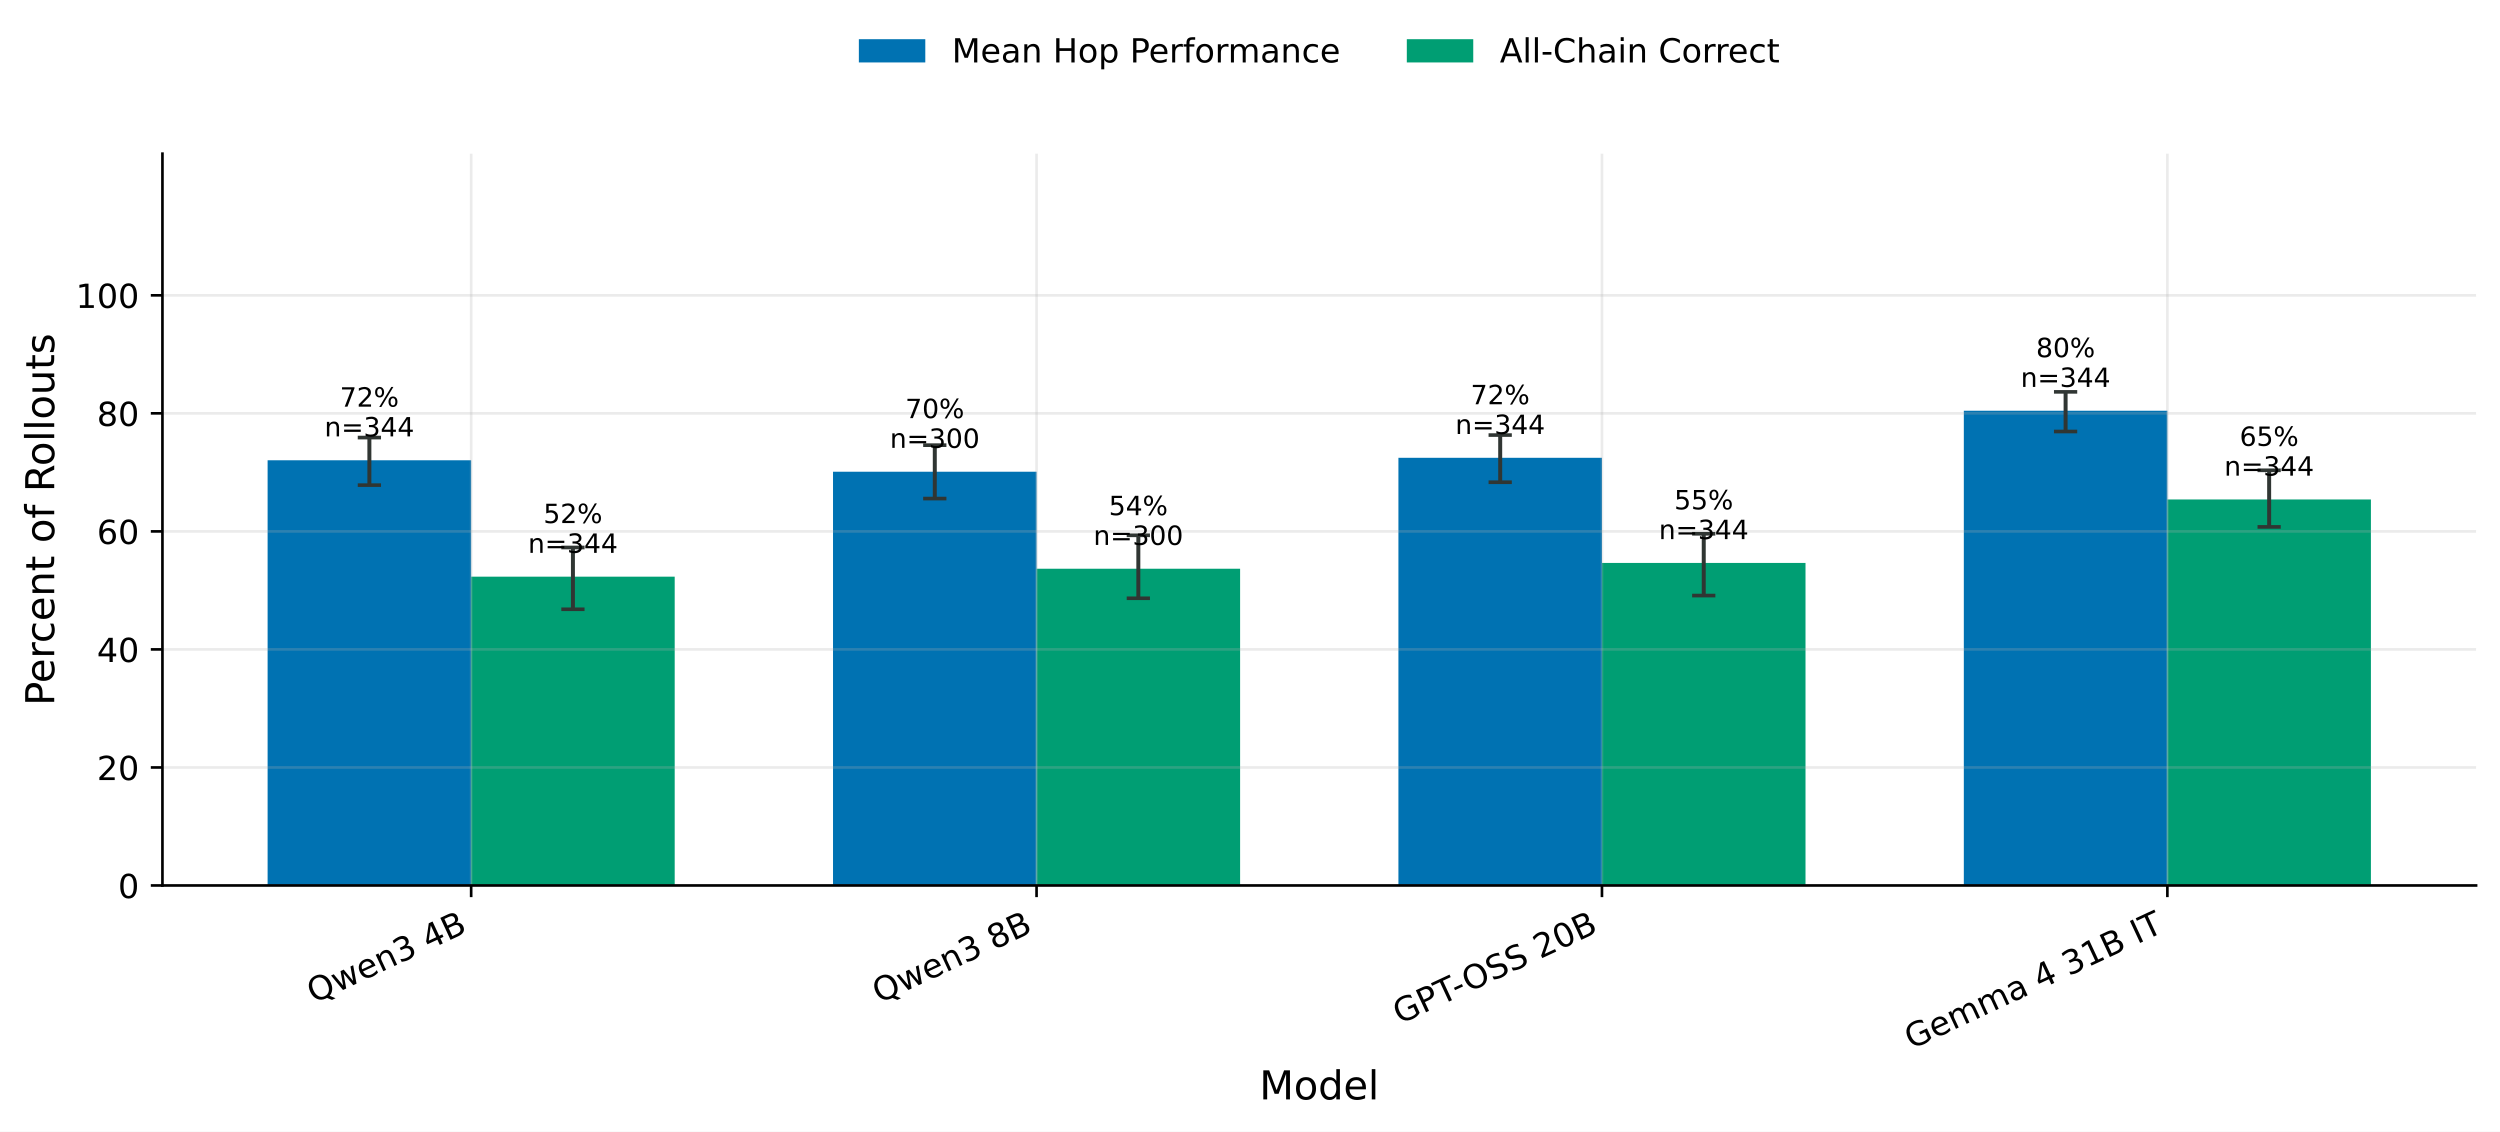
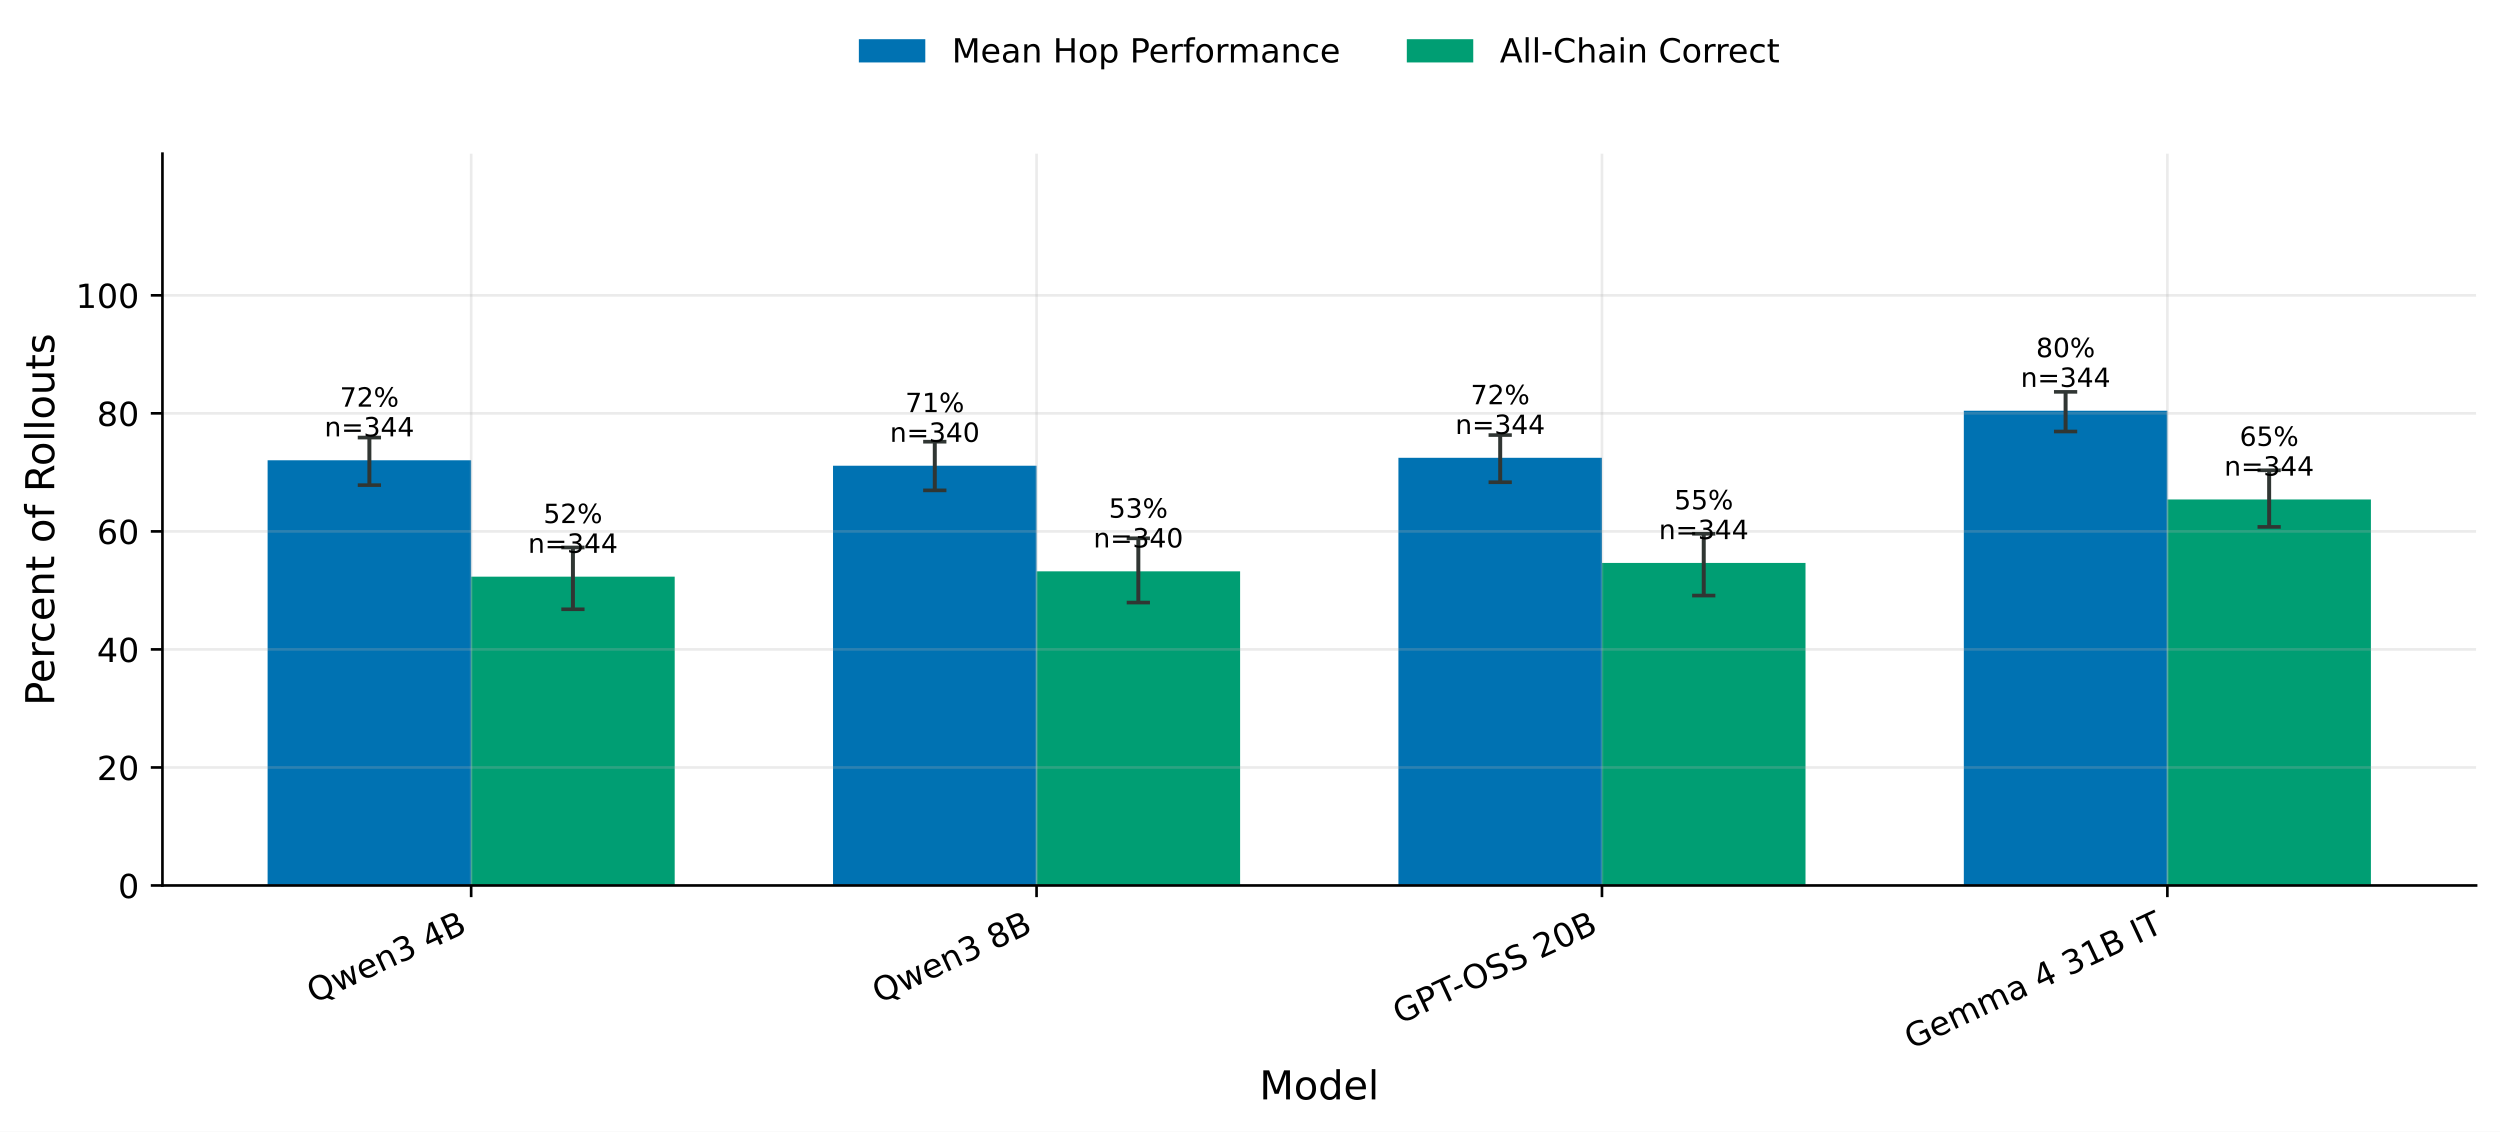
<svg xmlns="http://www.w3.org/2000/svg" xmlns:xlink="http://www.w3.org/1999/xlink" width="752.591pt" height="340.668pt" viewBox="0 0 752.591 340.668" version="1.1">
  <defs>
    <style type="text/css">*{stroke-linejoin: round; stroke-linecap: butt}</style>
  </defs>
  <g id="figure_1">
    <g id="patch_1">
      <path d="M 0 340.668 L 752.591 340.668 L 752.591 0 L 0 0 z " style="fill: #ffffff" />
    </g>
    <g id="axes_1">
      <g id="patch_2">
        <path d="M 48.901 266.561 L 745.391 266.561 L 745.391 46.26 L 48.901 46.26 z " style="fill: #ffffff" />
      </g>
      <g id="patch_3">
-         <path d="M 80.56 266.561 L 141.835 266.561 L 141.835 138.547 L 80.56 138.547 z " clip-path="url(#pe44f38b907)" style="fill: #0072b2" />
+         <path d="M 80.56 266.561 L 141.835 266.561 L 141.835 138.547 L 80.56 138.547 z " clip-path="url(#p70fe3ceac0)" style="fill: #0072b2" />
      </g>
      <g id="patch_4">
-         <path d="M 250.768 266.561 L 312.042 266.561 L 312.042 142.002 L 250.768 142.002 z " clip-path="url(#pe44f38b907)" style="fill: #0072b2" />
+         <path d="M 250.768 266.561 L 312.042 266.561 L 312.042 140.197 L 250.768 140.197 z " clip-path="url(#p70fe3ceac0)" style="fill: #0072b2" />
      </g>
      <g id="patch_5">
-         <path d="M 420.975 266.561 L 482.25 266.561 L 482.25 137.822 L 420.975 137.822 z " clip-path="url(#pe44f38b907)" style="fill: #0072b2" />
+         <path d="M 420.975 266.561 L 482.25 266.561 L 482.25 137.822 L 420.975 137.822 z " clip-path="url(#p70fe3ceac0)" style="fill: #0072b2" />
      </g>
      <g id="patch_6">
-         <path d="M 591.183 266.561 L 652.458 266.561 L 652.458 123.654 L 591.183 123.654 z " clip-path="url(#pe44f38b907)" style="fill: #0072b2" />
+         <path d="M 591.183 266.561 L 652.458 266.561 L 652.458 123.654 L 591.183 123.654 z " clip-path="url(#p70fe3ceac0)" style="fill: #0072b2" />
      </g>
      <g id="patch_7">
-         <path d="M 141.835 266.561 L 203.109 266.561 L 203.109 173.598 L 141.835 173.598 z " clip-path="url(#pe44f38b907)" style="fill: #009e73" />
+         <path d="M 141.835 266.561 L 203.109 266.561 L 203.109 173.598 L 141.835 173.598 z " clip-path="url(#p70fe3ceac0)" style="fill: #009e73" />
      </g>
      <g id="patch_8">
-         <path d="M 312.042 266.561 L 373.317 266.561 L 373.317 171.216 L 312.042 171.216 z " clip-path="url(#pe44f38b907)" style="fill: #009e73" />
+         <path d="M 312.042 266.561 L 373.317 266.561 L 373.317 171.982 L 312.042 171.982 z " clip-path="url(#p70fe3ceac0)" style="fill: #009e73" />
      </g>
      <g id="patch_9">
-         <path d="M 482.25 266.561 L 543.525 266.561 L 543.525 169.467 L 482.25 169.467 z " clip-path="url(#pe44f38b907)" style="fill: #009e73" />
+         <path d="M 482.25 266.561 L 543.525 266.561 L 543.525 169.467 L 482.25 169.467 z " clip-path="url(#p70fe3ceac0)" style="fill: #009e73" />
      </g>
      <g id="patch_10">
-         <path d="M 652.458 266.561 L 713.733 266.561 L 713.733 150.358 L 652.458 150.358 z " clip-path="url(#pe44f38b907)" style="fill: #009e73" />
+         <path d="M 652.458 266.561 L 713.733 266.561 L 713.733 150.358 L 652.458 150.358 z " clip-path="url(#p70fe3ceac0)" style="fill: #009e73" />
      </g>
      <g id="matplotlib.axis_1">
        <g id="xtick_1">
          <g id="line2d_1">
-             <path d="M 141.835 266.561 L 141.835 46.26 " clip-path="url(#pe44f38b907)" style="fill: none; stroke: #b0b0b0; stroke-opacity: 0.25; stroke-width: 0.8; stroke-linecap: square" />
+             <path d="M 141.835 266.561 L 141.835 46.26 " clip-path="url(#p70fe3ceac0)" style="fill: none; stroke: #b0b0b0; stroke-opacity: 0.25; stroke-width: 0.8; stroke-linecap: square" />
          </g>
          <g id="line2d_2">
            <defs>
-               <path id="m8ef14bb8fe" d="M 0 0 L 0 3.5 " style="stroke: #000000; stroke-width: 0.8" />
+               <path id="m3ff2e76ef6" d="M 0 0 L 0 3.5 " style="stroke: #000000; stroke-width: 0.8" />
            </defs>
            <g>
-               <use xlink:href="#m8ef14bb8fe" x="141.835" y="266.561" style="stroke: #000000; stroke-width: 0.8" />
+               <use xlink:href="#m3ff2e76ef6" x="141.835" y="266.561" style="stroke: #000000; stroke-width: 0.8" />
            </g>
          </g>
          <g id="text_1">
            <text style="font-size: 10px; font-family: 'DejaVu Sans', 'Bitstream Vera Sans', 'Computer Modern Sans Serif', 'Lucida Grande', 'Verdana', 'Geneva', 'Lucid', 'Arial', 'Helvetica', 'Avant Garde', sans-serif" transform="translate(94.45791 302.1298) rotate(-25)">Qwen3 4B</text>
          </g>
        </g>
        <g id="xtick_2">
          <g id="line2d_3">
-             <path d="M 312.042 266.561 L 312.042 46.26 " clip-path="url(#pe44f38b907)" style="fill: none; stroke: #b0b0b0; stroke-opacity: 0.25; stroke-width: 0.8; stroke-linecap: square" />
+             <path d="M 312.042 266.561 L 312.042 46.26 " clip-path="url(#p70fe3ceac0)" style="fill: none; stroke: #b0b0b0; stroke-opacity: 0.25; stroke-width: 0.8; stroke-linecap: square" />
          </g>
          <g id="line2d_4">
            <g>
-               <use xlink:href="#m8ef14bb8fe" x="312.042" y="266.561" style="stroke: #000000; stroke-width: 0.8" />
+               <use xlink:href="#m3ff2e76ef6" x="312.042" y="266.561" style="stroke: #000000; stroke-width: 0.8" />
            </g>
          </g>
          <g id="text_2">
            <text style="font-size: 10px; font-family: 'DejaVu Sans', 'Bitstream Vera Sans', 'Computer Modern Sans Serif', 'Lucida Grande', 'Verdana', 'Geneva', 'Lucid', 'Arial', 'Helvetica', 'Avant Garde', sans-serif" transform="translate(264.6656 302.1298) rotate(-25)">Qwen3 8B</text>
          </g>
        </g>
        <g id="xtick_3">
          <g id="line2d_5">
-             <path d="M 482.25 266.561 L 482.25 46.26 " clip-path="url(#pe44f38b907)" style="fill: none; stroke: #b0b0b0; stroke-opacity: 0.25; stroke-width: 0.8; stroke-linecap: square" />
+             <path d="M 482.25 266.561 L 482.25 46.26 " clip-path="url(#p70fe3ceac0)" style="fill: none; stroke: #b0b0b0; stroke-opacity: 0.25; stroke-width: 0.8; stroke-linecap: square" />
          </g>
          <g id="line2d_6">
            <g>
-               <use xlink:href="#m8ef14bb8fe" x="482.25" y="266.561" style="stroke: #000000; stroke-width: 0.8" />
+               <use xlink:href="#m3ff2e76ef6" x="482.25" y="266.561" style="stroke: #000000; stroke-width: 0.8" />
            </g>
          </g>
          <g id="text_3">
            <text style="font-size: 10px; font-family: 'DejaVu Sans', 'Bitstream Vera Sans', 'Computer Modern Sans Serif', 'Lucida Grande', 'Verdana', 'Geneva', 'Lucid', 'Arial', 'Helvetica', 'Avant Garde', sans-serif" transform="translate(421.3835 308.4202) rotate(-25)">GPT-OSS 20B</text>
          </g>
        </g>
        <g id="xtick_4">
          <g id="line2d_7">
-             <path d="M 652.458 266.561 L 652.458 46.26 " clip-path="url(#pe44f38b907)" style="fill: none; stroke: #b0b0b0; stroke-opacity: 0.25; stroke-width: 0.8; stroke-linecap: square" />
+             <path d="M 652.458 266.561 L 652.458 46.26 " clip-path="url(#p70fe3ceac0)" style="fill: none; stroke: #b0b0b0; stroke-opacity: 0.25; stroke-width: 0.8; stroke-linecap: square" />
          </g>
          <g id="line2d_8">
            <g>
-               <use xlink:href="#m8ef14bb8fe" x="652.458" y="266.561" style="stroke: #000000; stroke-width: 0.8" />
+               <use xlink:href="#m3ff2e76ef6" x="652.458" y="266.561" style="stroke: #000000; stroke-width: 0.8" />
            </g>
          </g>
          <g id="text_4">
            <text style="font-size: 10px; font-family: 'DejaVu Sans', 'Bitstream Vera Sans', 'Computer Modern Sans Serif', 'Lucida Grande', 'Verdana', 'Geneva', 'Lucid', 'Arial', 'Helvetica', 'Avant Garde', sans-serif" transform="translate(575.4023 315.9692) rotate(-25)">Gemma 4 31B IT</text>
          </g>
        </g>
        <g id="text_5">
          <text style="font-size: 12px; font-family: 'DejaVu Sans', 'Bitstream Vera Sans', 'Computer Modern Sans Serif', 'Lucida Grande', 'Verdana', 'Geneva', 'Lucid', 'Arial', 'Helvetica', 'Avant Garde', sans-serif; text-anchor: middle" x="397.146" y="330.972" transform="rotate(-0 397.1463 330.9722)">Model</text>
        </g>
      </g>
      <g id="matplotlib.axis_2">
        <g id="ytick_1">
          <g id="line2d_9">
-             <path d="M 48.901 266.561 L 745.391 266.561 " clip-path="url(#pe44f38b907)" style="fill: none; stroke: #b0b0b0; stroke-opacity: 0.25; stroke-width: 0.8; stroke-linecap: square" />
+             <path d="M 48.901 266.561 L 745.391 266.561 " clip-path="url(#p70fe3ceac0)" style="fill: none; stroke: #b0b0b0; stroke-opacity: 0.25; stroke-width: 0.8; stroke-linecap: square" />
          </g>
          <g id="line2d_10">
            <defs>
-               <path id="m69480414e3" d="M 0 0 L -3.5 0 " style="stroke: #000000; stroke-width: 0.8" />
+               <path id="m3acd650d56" d="M 0 0 L -3.5 0 " style="stroke: #000000; stroke-width: 0.8" />
            </defs>
            <g>
-               <use xlink:href="#m69480414e3" x="48.901" y="266.561" style="stroke: #000000; stroke-width: 0.8" />
+               <use xlink:href="#m3acd650d56" x="48.901" y="266.561" style="stroke: #000000; stroke-width: 0.8" />
            </g>
          </g>
          <g id="text_6">
            <text style="font-size: 10px; font-family: 'DejaVu Sans', 'Bitstream Vera Sans', 'Computer Modern Sans Serif', 'Lucida Grande', 'Verdana', 'Geneva', 'Lucid', 'Arial', 'Helvetica', 'Avant Garde', sans-serif; text-anchor: end" x="41.901" y="270.36" transform="rotate(-0 41.90125 270.3602)">0</text>
          </g>
        </g>
        <g id="ytick_2">
          <g id="line2d_11">
-             <path d="M 48.901 231.029 L 745.391 231.029 " clip-path="url(#pe44f38b907)" style="fill: none; stroke: #b0b0b0; stroke-opacity: 0.25; stroke-width: 0.8; stroke-linecap: square" />
+             <path d="M 48.901 231.029 L 745.391 231.029 " clip-path="url(#p70fe3ceac0)" style="fill: none; stroke: #b0b0b0; stroke-opacity: 0.25; stroke-width: 0.8; stroke-linecap: square" />
          </g>
          <g id="line2d_12">
            <g>
-               <use xlink:href="#m69480414e3" x="48.901" y="231.029" style="stroke: #000000; stroke-width: 0.8" />
+               <use xlink:href="#m3acd650d56" x="48.901" y="231.029" style="stroke: #000000; stroke-width: 0.8" />
            </g>
          </g>
          <g id="text_7">
            <text style="font-size: 10px; font-family: 'DejaVu Sans', 'Bitstream Vera Sans', 'Computer Modern Sans Serif', 'Lucida Grande', 'Verdana', 'Geneva', 'Lucid', 'Arial', 'Helvetica', 'Avant Garde', sans-serif; text-anchor: end" x="41.901" y="234.828" transform="rotate(-0 41.90125 234.8278)">20</text>
          </g>
        </g>
        <g id="ytick_3">
          <g id="line2d_13">
-             <path d="M 48.901 195.496 L 745.391 195.496 " clip-path="url(#pe44f38b907)" style="fill: none; stroke: #b0b0b0; stroke-opacity: 0.25; stroke-width: 0.8; stroke-linecap: square" />
+             <path d="M 48.901 195.496 L 745.391 195.496 " clip-path="url(#p70fe3ceac0)" style="fill: none; stroke: #b0b0b0; stroke-opacity: 0.25; stroke-width: 0.8; stroke-linecap: square" />
          </g>
          <g id="line2d_14">
            <g>
-               <use xlink:href="#m69480414e3" x="48.901" y="195.496" style="stroke: #000000; stroke-width: 0.8" />
+               <use xlink:href="#m3acd650d56" x="48.901" y="195.496" style="stroke: #000000; stroke-width: 0.8" />
            </g>
          </g>
          <g id="text_8">
            <text style="font-size: 10px; font-family: 'DejaVu Sans', 'Bitstream Vera Sans', 'Computer Modern Sans Serif', 'Lucida Grande', 'Verdana', 'Geneva', 'Lucid', 'Arial', 'Helvetica', 'Avant Garde', sans-serif; text-anchor: end" x="41.901" y="199.295" transform="rotate(-0 41.90125 199.2954)">40</text>
          </g>
        </g>
        <g id="ytick_4">
          <g id="line2d_15">
-             <path d="M 48.901 159.964 L 745.391 159.964 " clip-path="url(#pe44f38b907)" style="fill: none; stroke: #b0b0b0; stroke-opacity: 0.25; stroke-width: 0.8; stroke-linecap: square" />
+             <path d="M 48.901 159.964 L 745.391 159.964 " clip-path="url(#p70fe3ceac0)" style="fill: none; stroke: #b0b0b0; stroke-opacity: 0.25; stroke-width: 0.8; stroke-linecap: square" />
          </g>
          <g id="line2d_16">
            <g>
-               <use xlink:href="#m69480414e3" x="48.901" y="159.964" style="stroke: #000000; stroke-width: 0.8" />
+               <use xlink:href="#m3acd650d56" x="48.901" y="159.964" style="stroke: #000000; stroke-width: 0.8" />
            </g>
          </g>
          <g id="text_9">
            <text style="font-size: 10px; font-family: 'DejaVu Sans', 'Bitstream Vera Sans', 'Computer Modern Sans Serif', 'Lucida Grande', 'Verdana', 'Geneva', 'Lucid', 'Arial', 'Helvetica', 'Avant Garde', sans-serif; text-anchor: end" x="41.901" y="163.763" transform="rotate(-0 41.90125 163.763)">60</text>
          </g>
        </g>
        <g id="ytick_5">
          <g id="line2d_17">
-             <path d="M 48.901 124.431 L 745.391 124.431 " clip-path="url(#pe44f38b907)" style="fill: none; stroke: #b0b0b0; stroke-opacity: 0.25; stroke-width: 0.8; stroke-linecap: square" />
+             <path d="M 48.901 124.431 L 745.391 124.431 " clip-path="url(#p70fe3ceac0)" style="fill: none; stroke: #b0b0b0; stroke-opacity: 0.25; stroke-width: 0.8; stroke-linecap: square" />
          </g>
          <g id="line2d_18">
            <g>
-               <use xlink:href="#m69480414e3" x="48.901" y="124.431" style="stroke: #000000; stroke-width: 0.8" />
+               <use xlink:href="#m3acd650d56" x="48.901" y="124.431" style="stroke: #000000; stroke-width: 0.8" />
            </g>
          </g>
          <g id="text_10">
            <text style="font-size: 10px; font-family: 'DejaVu Sans', 'Bitstream Vera Sans', 'Computer Modern Sans Serif', 'Lucida Grande', 'Verdana', 'Geneva', 'Lucid', 'Arial', 'Helvetica', 'Avant Garde', sans-serif; text-anchor: end" x="41.901" y="128.231" transform="rotate(-0 41.90125 128.2306)">80</text>
          </g>
        </g>
        <g id="ytick_6">
          <g id="line2d_19">
-             <path d="M 48.901 88.899 L 745.391 88.899 " clip-path="url(#pe44f38b907)" style="fill: none; stroke: #b0b0b0; stroke-opacity: 0.25; stroke-width: 0.8; stroke-linecap: square" />
+             <path d="M 48.901 88.899 L 745.391 88.899 " clip-path="url(#p70fe3ceac0)" style="fill: none; stroke: #b0b0b0; stroke-opacity: 0.25; stroke-width: 0.8; stroke-linecap: square" />
          </g>
          <g id="line2d_20">
            <g>
-               <use xlink:href="#m69480414e3" x="48.901" y="88.899" style="stroke: #000000; stroke-width: 0.8" />
+               <use xlink:href="#m3acd650d56" x="48.901" y="88.899" style="stroke: #000000; stroke-width: 0.8" />
            </g>
          </g>
          <g id="text_11">
            <text style="font-size: 10px; font-family: 'DejaVu Sans', 'Bitstream Vera Sans', 'Computer Modern Sans Serif', 'Lucida Grande', 'Verdana', 'Geneva', 'Lucid', 'Arial', 'Helvetica', 'Avant Garde', sans-serif; text-anchor: end" x="41.901" y="92.698" transform="rotate(-0 41.90125 92.69824)">100</text>
          </g>
        </g>
        <g id="text_12">
          <text style="font-size: 12px; font-family: 'DejaVu Sans', 'Bitstream Vera Sans', 'Computer Modern Sans Serif', 'Lucida Grande', 'Verdana', 'Geneva', 'Lucid', 'Arial', 'Helvetica', 'Avant Garde', sans-serif; text-anchor: middle" x="16.318" y="156.411" transform="rotate(-90 16.31812 156.4106)">Percent of Rollouts</text>
        </g>
      </g>
      <g id="LineCollection_1">
-         <path d="M 111.197 146.042 L 111.197 131.728 " clip-path="url(#pe44f38b907)" style="fill: none; stroke: #303633; stroke-width: 1.2" />
-         <path d="M 281.405 150.084 L 281.405 134.005 " clip-path="url(#pe44f38b907)" style="fill: none; stroke: #303633; stroke-width: 1.2" />
-         <path d="M 451.613 145.177 L 451.613 130.972 " clip-path="url(#pe44f38b907)" style="fill: none; stroke: #303633; stroke-width: 1.2" />
-         <path d="M 621.82 129.903 L 621.82 117.966 " clip-path="url(#pe44f38b907)" style="fill: none; stroke: #303633; stroke-width: 1.2" />
+         <path d="M 111.197 146.042 L 111.197 131.728 " clip-path="url(#p70fe3ceac0)" style="fill: none; stroke: #303633; stroke-width: 1.2" />
+         <path d="M 281.405 147.617 L 281.405 132.965 " clip-path="url(#p70fe3ceac0)" style="fill: none; stroke: #303633; stroke-width: 1.2" />
+         <path d="M 451.613 145.177 L 451.613 130.972 " clip-path="url(#p70fe3ceac0)" style="fill: none; stroke: #303633; stroke-width: 1.2" />
+         <path d="M 621.82 129.903 L 621.82 117.966 " clip-path="url(#p70fe3ceac0)" style="fill: none; stroke: #303633; stroke-width: 1.2" />
      </g>
      <g id="line2d_21">
        <defs>
-           <path id="m8185e8a7d5" d="M 3.5 0 L -3.5 -0 " style="stroke: #303633; stroke-width: 1.1" />
+           <path id="m6fd75f2fc8" d="M 3.5 0 L -3.5 -0 " style="stroke: #303633; stroke-width: 1.1" />
        </defs>
-         <g clip-path="url(#pe44f38b907)">
-           <use xlink:href="#m8185e8a7d5" x="111.197" y="146.042" style="fill: #1f77b4; stroke: #303633; stroke-width: 1.1" />
-           <use xlink:href="#m8185e8a7d5" x="281.405" y="150.084" style="fill: #1f77b4; stroke: #303633; stroke-width: 1.1" />
-           <use xlink:href="#m8185e8a7d5" x="451.613" y="145.177" style="fill: #1f77b4; stroke: #303633; stroke-width: 1.1" />
-           <use xlink:href="#m8185e8a7d5" x="621.82" y="129.903" style="fill: #1f77b4; stroke: #303633; stroke-width: 1.1" />
+         <g clip-path="url(#p70fe3ceac0)">
+           <use xlink:href="#m6fd75f2fc8" x="111.197" y="146.042" style="fill: #1f77b4; stroke: #303633; stroke-width: 1.1" />
+           <use xlink:href="#m6fd75f2fc8" x="281.405" y="147.617" style="fill: #1f77b4; stroke: #303633; stroke-width: 1.1" />
+           <use xlink:href="#m6fd75f2fc8" x="451.613" y="145.177" style="fill: #1f77b4; stroke: #303633; stroke-width: 1.1" />
+           <use xlink:href="#m6fd75f2fc8" x="621.82" y="129.903" style="fill: #1f77b4; stroke: #303633; stroke-width: 1.1" />
        </g>
      </g>
      <g id="line2d_22">
-         <g clip-path="url(#pe44f38b907)">
-           <use xlink:href="#m8185e8a7d5" x="111.197" y="131.728" style="fill: #1f77b4; stroke: #303633; stroke-width: 1.1" />
-           <use xlink:href="#m8185e8a7d5" x="281.405" y="134.005" style="fill: #1f77b4; stroke: #303633; stroke-width: 1.1" />
-           <use xlink:href="#m8185e8a7d5" x="451.613" y="130.972" style="fill: #1f77b4; stroke: #303633; stroke-width: 1.1" />
-           <use xlink:href="#m8185e8a7d5" x="621.82" y="117.966" style="fill: #1f77b4; stroke: #303633; stroke-width: 1.1" />
+         <g clip-path="url(#p70fe3ceac0)">
+           <use xlink:href="#m6fd75f2fc8" x="111.197" y="131.728" style="fill: #1f77b4; stroke: #303633; stroke-width: 1.1" />
+           <use xlink:href="#m6fd75f2fc8" x="281.405" y="132.965" style="fill: #1f77b4; stroke: #303633; stroke-width: 1.1" />
+           <use xlink:href="#m6fd75f2fc8" x="451.613" y="130.972" style="fill: #1f77b4; stroke: #303633; stroke-width: 1.1" />
+           <use xlink:href="#m6fd75f2fc8" x="621.82" y="117.966" style="fill: #1f77b4; stroke: #303633; stroke-width: 1.1" />
        </g>
      </g>
      <g id="LineCollection_2">
-         <path d="M 172.472 183.411 L 172.472 164.819 " clip-path="url(#pe44f38b907)" style="fill: none; stroke: #303633; stroke-width: 1.2" />
-         <path d="M 342.68 180.099 L 342.68 161.148 " clip-path="url(#pe44f38b907)" style="fill: none; stroke: #303633; stroke-width: 1.2" />
-         <path d="M 512.888 179.279 L 512.888 160.687 " clip-path="url(#pe44f38b907)" style="fill: none; stroke: #303633; stroke-width: 1.2" />
-         <path d="M 683.095 158.621 L 683.095 141.578 " clip-path="url(#pe44f38b907)" style="fill: none; stroke: #303633; stroke-width: 1.2" />
+         <path d="M 172.472 183.411 L 172.472 164.819 " clip-path="url(#p70fe3ceac0)" style="fill: none; stroke: #303633; stroke-width: 1.2" />
+         <path d="M 342.68 181.388 L 342.68 162.054 " clip-path="url(#p70fe3ceac0)" style="fill: none; stroke: #303633; stroke-width: 1.2" />
+         <path d="M 512.888 179.279 L 512.888 160.687 " clip-path="url(#p70fe3ceac0)" style="fill: none; stroke: #303633; stroke-width: 1.2" />
+         <path d="M 683.095 158.621 L 683.095 141.578 " clip-path="url(#p70fe3ceac0)" style="fill: none; stroke: #303633; stroke-width: 1.2" />
      </g>
      <g id="line2d_23">
-         <g clip-path="url(#pe44f38b907)">
-           <use xlink:href="#m8185e8a7d5" x="172.472" y="183.411" style="fill: #1f77b4; stroke: #303633; stroke-width: 1.1" />
-           <use xlink:href="#m8185e8a7d5" x="342.68" y="180.099" style="fill: #1f77b4; stroke: #303633; stroke-width: 1.1" />
-           <use xlink:href="#m8185e8a7d5" x="512.888" y="179.279" style="fill: #1f77b4; stroke: #303633; stroke-width: 1.1" />
-           <use xlink:href="#m8185e8a7d5" x="683.095" y="158.621" style="fill: #1f77b4; stroke: #303633; stroke-width: 1.1" />
+         <g clip-path="url(#p70fe3ceac0)">
+           <use xlink:href="#m6fd75f2fc8" x="172.472" y="183.411" style="fill: #1f77b4; stroke: #303633; stroke-width: 1.1" />
+           <use xlink:href="#m6fd75f2fc8" x="342.68" y="181.388" style="fill: #1f77b4; stroke: #303633; stroke-width: 1.1" />
+           <use xlink:href="#m6fd75f2fc8" x="512.888" y="179.279" style="fill: #1f77b4; stroke: #303633; stroke-width: 1.1" />
+           <use xlink:href="#m6fd75f2fc8" x="683.095" y="158.621" style="fill: #1f77b4; stroke: #303633; stroke-width: 1.1" />
        </g>
      </g>
      <g id="line2d_24">
-         <g clip-path="url(#pe44f38b907)">
-           <use xlink:href="#m8185e8a7d5" x="172.472" y="164.819" style="fill: #1f77b4; stroke: #303633; stroke-width: 1.1" />
-           <use xlink:href="#m8185e8a7d5" x="342.68" y="161.148" style="fill: #1f77b4; stroke: #303633; stroke-width: 1.1" />
-           <use xlink:href="#m8185e8a7d5" x="512.888" y="160.687" style="fill: #1f77b4; stroke: #303633; stroke-width: 1.1" />
-           <use xlink:href="#m8185e8a7d5" x="683.095" y="141.578" style="fill: #1f77b4; stroke: #303633; stroke-width: 1.1" />
+         <g clip-path="url(#p70fe3ceac0)">
+           <use xlink:href="#m6fd75f2fc8" x="172.472" y="164.819" style="fill: #1f77b4; stroke: #303633; stroke-width: 1.1" />
+           <use xlink:href="#m6fd75f2fc8" x="342.68" y="162.054" style="fill: #1f77b4; stroke: #303633; stroke-width: 1.1" />
+           <use xlink:href="#m6fd75f2fc8" x="512.888" y="160.687" style="fill: #1f77b4; stroke: #303633; stroke-width: 1.1" />
+           <use xlink:href="#m6fd75f2fc8" x="683.095" y="141.578" style="fill: #1f77b4; stroke: #303633; stroke-width: 1.1" />
        </g>
      </g>
      <g id="patch_11">
        <path d="M 48.901 266.561 L 48.901 46.26 " style="fill: none; stroke: #000000; stroke-width: 0.8; stroke-linejoin: miter; stroke-linecap: square" />
      </g>
      <g id="patch_12">
        <path d="M 48.901 266.561 L 745.391 266.561 " style="fill: none; stroke: #000000; stroke-width: 0.8; stroke-linejoin: miter; stroke-linecap: square" />
      </g>
      <g id="text_13">
        <text style="font-size: 8px; font-family: 'DejaVu Sans', 'Bitstream Vera Sans', 'Computer Modern Sans Serif', 'Lucida Grande', 'Verdana', 'Geneva', 'Lucid', 'Arial', 'Helvetica', 'Avant Garde', sans-serif" transform="translate(102.3067 122.4172)">72%</text>
        <text style="font-size: 8px; font-family: 'DejaVu Sans', 'Bitstream Vera Sans', 'Computer Modern Sans Serif', 'Lucida Grande', 'Verdana', 'Geneva', 'Lucid', 'Arial', 'Helvetica', 'Avant Garde', sans-serif" transform="translate(97.6754 131.3755)">n=344</text>
      </g>
      <g id="text_14">
-         <text style="font-size: 8px; font-family: 'DejaVu Sans', 'Bitstream Vera Sans', 'Computer Modern Sans Serif', 'Lucida Grande', 'Verdana', 'Geneva', 'Lucid', 'Arial', 'Helvetica', 'Avant Garde', sans-serif" transform="translate(272.5144 125.8721)">70%</text>
-         <text style="font-size: 8px; font-family: 'DejaVu Sans', 'Bitstream Vera Sans', 'Computer Modern Sans Serif', 'Lucida Grande', 'Verdana', 'Geneva', 'Lucid', 'Arial', 'Helvetica', 'Avant Garde', sans-serif" transform="translate(267.8831 134.8303)">n=300</text>
+         <text style="font-size: 8px; font-family: 'DejaVu Sans', 'Bitstream Vera Sans', 'Computer Modern Sans Serif', 'Lucida Grande', 'Verdana', 'Geneva', 'Lucid', 'Arial', 'Helvetica', 'Avant Garde', sans-serif" transform="translate(272.5144 124.0675)">71%</text>
+         <text style="font-size: 8px; font-family: 'DejaVu Sans', 'Bitstream Vera Sans', 'Computer Modern Sans Serif', 'Lucida Grande', 'Verdana', 'Geneva', 'Lucid', 'Arial', 'Helvetica', 'Avant Garde', sans-serif" transform="translate(267.8831 133.0258)">n=340</text>
      </g>
      <g id="text_15">
        <text style="font-size: 8px; font-family: 'DejaVu Sans', 'Bitstream Vera Sans', 'Computer Modern Sans Serif', 'Lucida Grande', 'Verdana', 'Geneva', 'Lucid', 'Arial', 'Helvetica', 'Avant Garde', sans-serif" transform="translate(442.7221 121.6929)">72%</text>
        <text style="font-size: 8px; font-family: 'DejaVu Sans', 'Bitstream Vera Sans', 'Computer Modern Sans Serif', 'Lucida Grande', 'Verdana', 'Geneva', 'Lucid', 'Arial', 'Helvetica', 'Avant Garde', sans-serif" transform="translate(438.0908 130.6512)">n=344</text>
      </g>
      <g id="text_16">
        <text style="font-size: 8px; font-family: 'DejaVu Sans', 'Bitstream Vera Sans', 'Computer Modern Sans Serif', 'Lucida Grande', 'Verdana', 'Geneva', 'Lucid', 'Arial', 'Helvetica', 'Avant Garde', sans-serif" transform="translate(612.9298 107.5247)">80%</text>
        <text style="font-size: 8px; font-family: 'DejaVu Sans', 'Bitstream Vera Sans', 'Computer Modern Sans Serif', 'Lucida Grande', 'Verdana', 'Geneva', 'Lucid', 'Arial', 'Helvetica', 'Avant Garde', sans-serif" transform="translate(608.2986 116.483)">n=344</text>
      </g>
      <g id="text_17">
        <text style="font-size: 8px; font-family: 'DejaVu Sans', 'Bitstream Vera Sans', 'Computer Modern Sans Serif', 'Lucida Grande', 'Verdana', 'Geneva', 'Lucid', 'Arial', 'Helvetica', 'Avant Garde', sans-serif" transform="translate(163.5814 157.4688)">52%</text>
        <text style="font-size: 8px; font-family: 'DejaVu Sans', 'Bitstream Vera Sans', 'Computer Modern Sans Serif', 'Lucida Grande', 'Verdana', 'Geneva', 'Lucid', 'Arial', 'Helvetica', 'Avant Garde', sans-serif" transform="translate(158.9502 166.427)">n=344</text>
      </g>
      <g id="text_18">
-         <text style="font-size: 8px; font-family: 'DejaVu Sans', 'Bitstream Vera Sans', 'Computer Modern Sans Serif', 'Lucida Grande', 'Verdana', 'Geneva', 'Lucid', 'Arial', 'Helvetica', 'Avant Garde', sans-serif" transform="translate(333.7892 155.0862)">54%</text>
-         <text style="font-size: 8px; font-family: 'DejaVu Sans', 'Bitstream Vera Sans', 'Computer Modern Sans Serif', 'Lucida Grande', 'Verdana', 'Geneva', 'Lucid', 'Arial', 'Helvetica', 'Avant Garde', sans-serif" transform="translate(329.1579 164.0445)">n=300</text>
+         <text style="font-size: 8px; font-family: 'DejaVu Sans', 'Bitstream Vera Sans', 'Computer Modern Sans Serif', 'Lucida Grande', 'Verdana', 'Geneva', 'Lucid', 'Arial', 'Helvetica', 'Avant Garde', sans-serif" transform="translate(333.7892 155.8526)">53%</text>
+         <text style="font-size: 8px; font-family: 'DejaVu Sans', 'Bitstream Vera Sans', 'Computer Modern Sans Serif', 'Lucida Grande', 'Verdana', 'Geneva', 'Lucid', 'Arial', 'Helvetica', 'Avant Garde', sans-serif" transform="translate(329.1579 164.8108)">n=340</text>
      </g>
      <g id="text_19">
        <text style="font-size: 8px; font-family: 'DejaVu Sans', 'Bitstream Vera Sans', 'Computer Modern Sans Serif', 'Lucida Grande', 'Verdana', 'Geneva', 'Lucid', 'Arial', 'Helvetica', 'Avant Garde', sans-serif" transform="translate(503.9969 153.3371)">55%</text>
        <text style="font-size: 8px; font-family: 'DejaVu Sans', 'Bitstream Vera Sans', 'Computer Modern Sans Serif', 'Lucida Grande', 'Verdana', 'Geneva', 'Lucid', 'Arial', 'Helvetica', 'Avant Garde', sans-serif" transform="translate(499.3656 162.2954)">n=344</text>
      </g>
      <g id="text_20">
        <text style="font-size: 8px; font-family: 'DejaVu Sans', 'Bitstream Vera Sans', 'Computer Modern Sans Serif', 'Lucida Grande', 'Verdana', 'Geneva', 'Lucid', 'Arial', 'Helvetica', 'Avant Garde', sans-serif" transform="translate(674.2046 134.2281)">65%</text>
        <text style="font-size: 8px; font-family: 'DejaVu Sans', 'Bitstream Vera Sans', 'Computer Modern Sans Serif', 'Lucida Grande', 'Verdana', 'Geneva', 'Lucid', 'Arial', 'Helvetica', 'Avant Garde', sans-serif" transform="translate(669.5733 143.1864)">n=344</text>
      </g>
      <g id="legend_1">
        <g id="patch_13">
          <path d="M 258.548 18.798 L 278.548 18.798 L 278.548 11.798 L 258.548 11.798 z " style="fill: #0072b2" />
        </g>
        <g id="text_21">
          <text style="font-size: 10px; font-family: 'DejaVu Sans', 'Bitstream Vera Sans', 'Computer Modern Sans Serif', 'Lucida Grande', 'Verdana', 'Geneva', 'Lucid', 'Arial', 'Helvetica', 'Avant Garde', sans-serif; text-anchor: start" x="286.548" y="18.798" transform="rotate(-0 286.5478 18.79844)">Mean Hop Performance</text>
        </g>
        <g id="patch_14">
          <path d="M 423.502 18.798 L 443.502 18.798 L 443.502 11.798 L 423.502 11.798 z " style="fill: #009e73" />
        </g>
        <g id="text_22">
          <text style="font-size: 10px; font-family: 'DejaVu Sans', 'Bitstream Vera Sans', 'Computer Modern Sans Serif', 'Lucida Grande', 'Verdana', 'Geneva', 'Lucid', 'Arial', 'Helvetica', 'Avant Garde', sans-serif; text-anchor: start" x="451.502" y="18.798" transform="rotate(-0 451.5025 18.79844)">All-Chain Correct</text>
        </g>
      </g>
    </g>
  </g>
  <defs>
-     <clipPath id="pe44f38b907">
+     <clipPath id="p70fe3ceac0">
      <rect x="48.901" y="46.26" width="696.49" height="220.301" />
    </clipPath>
  </defs>
</svg>
